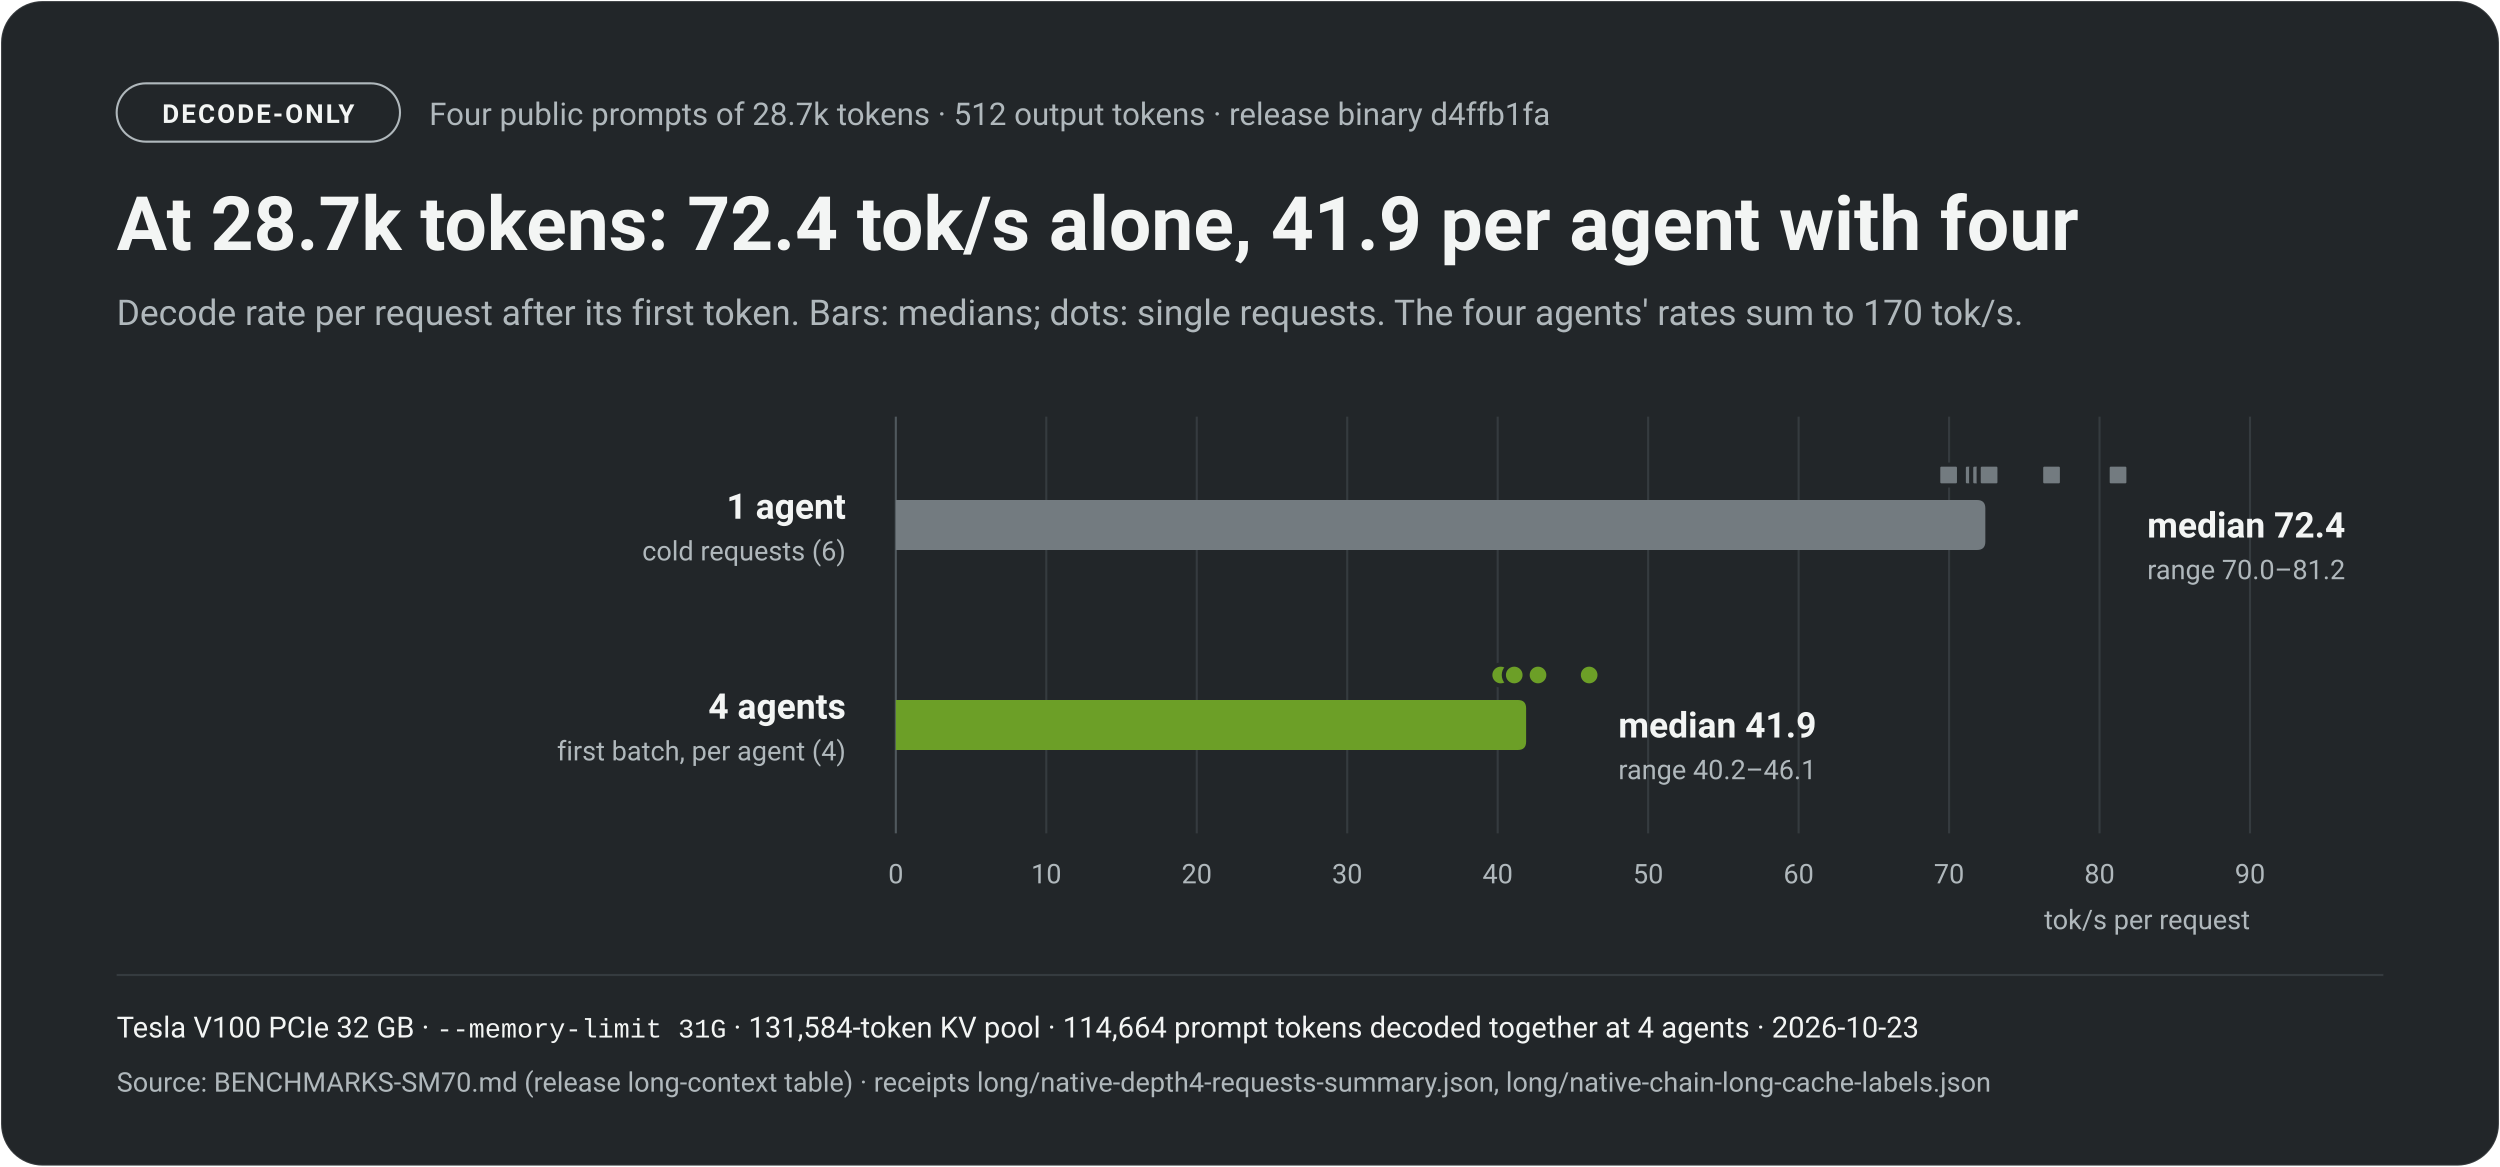
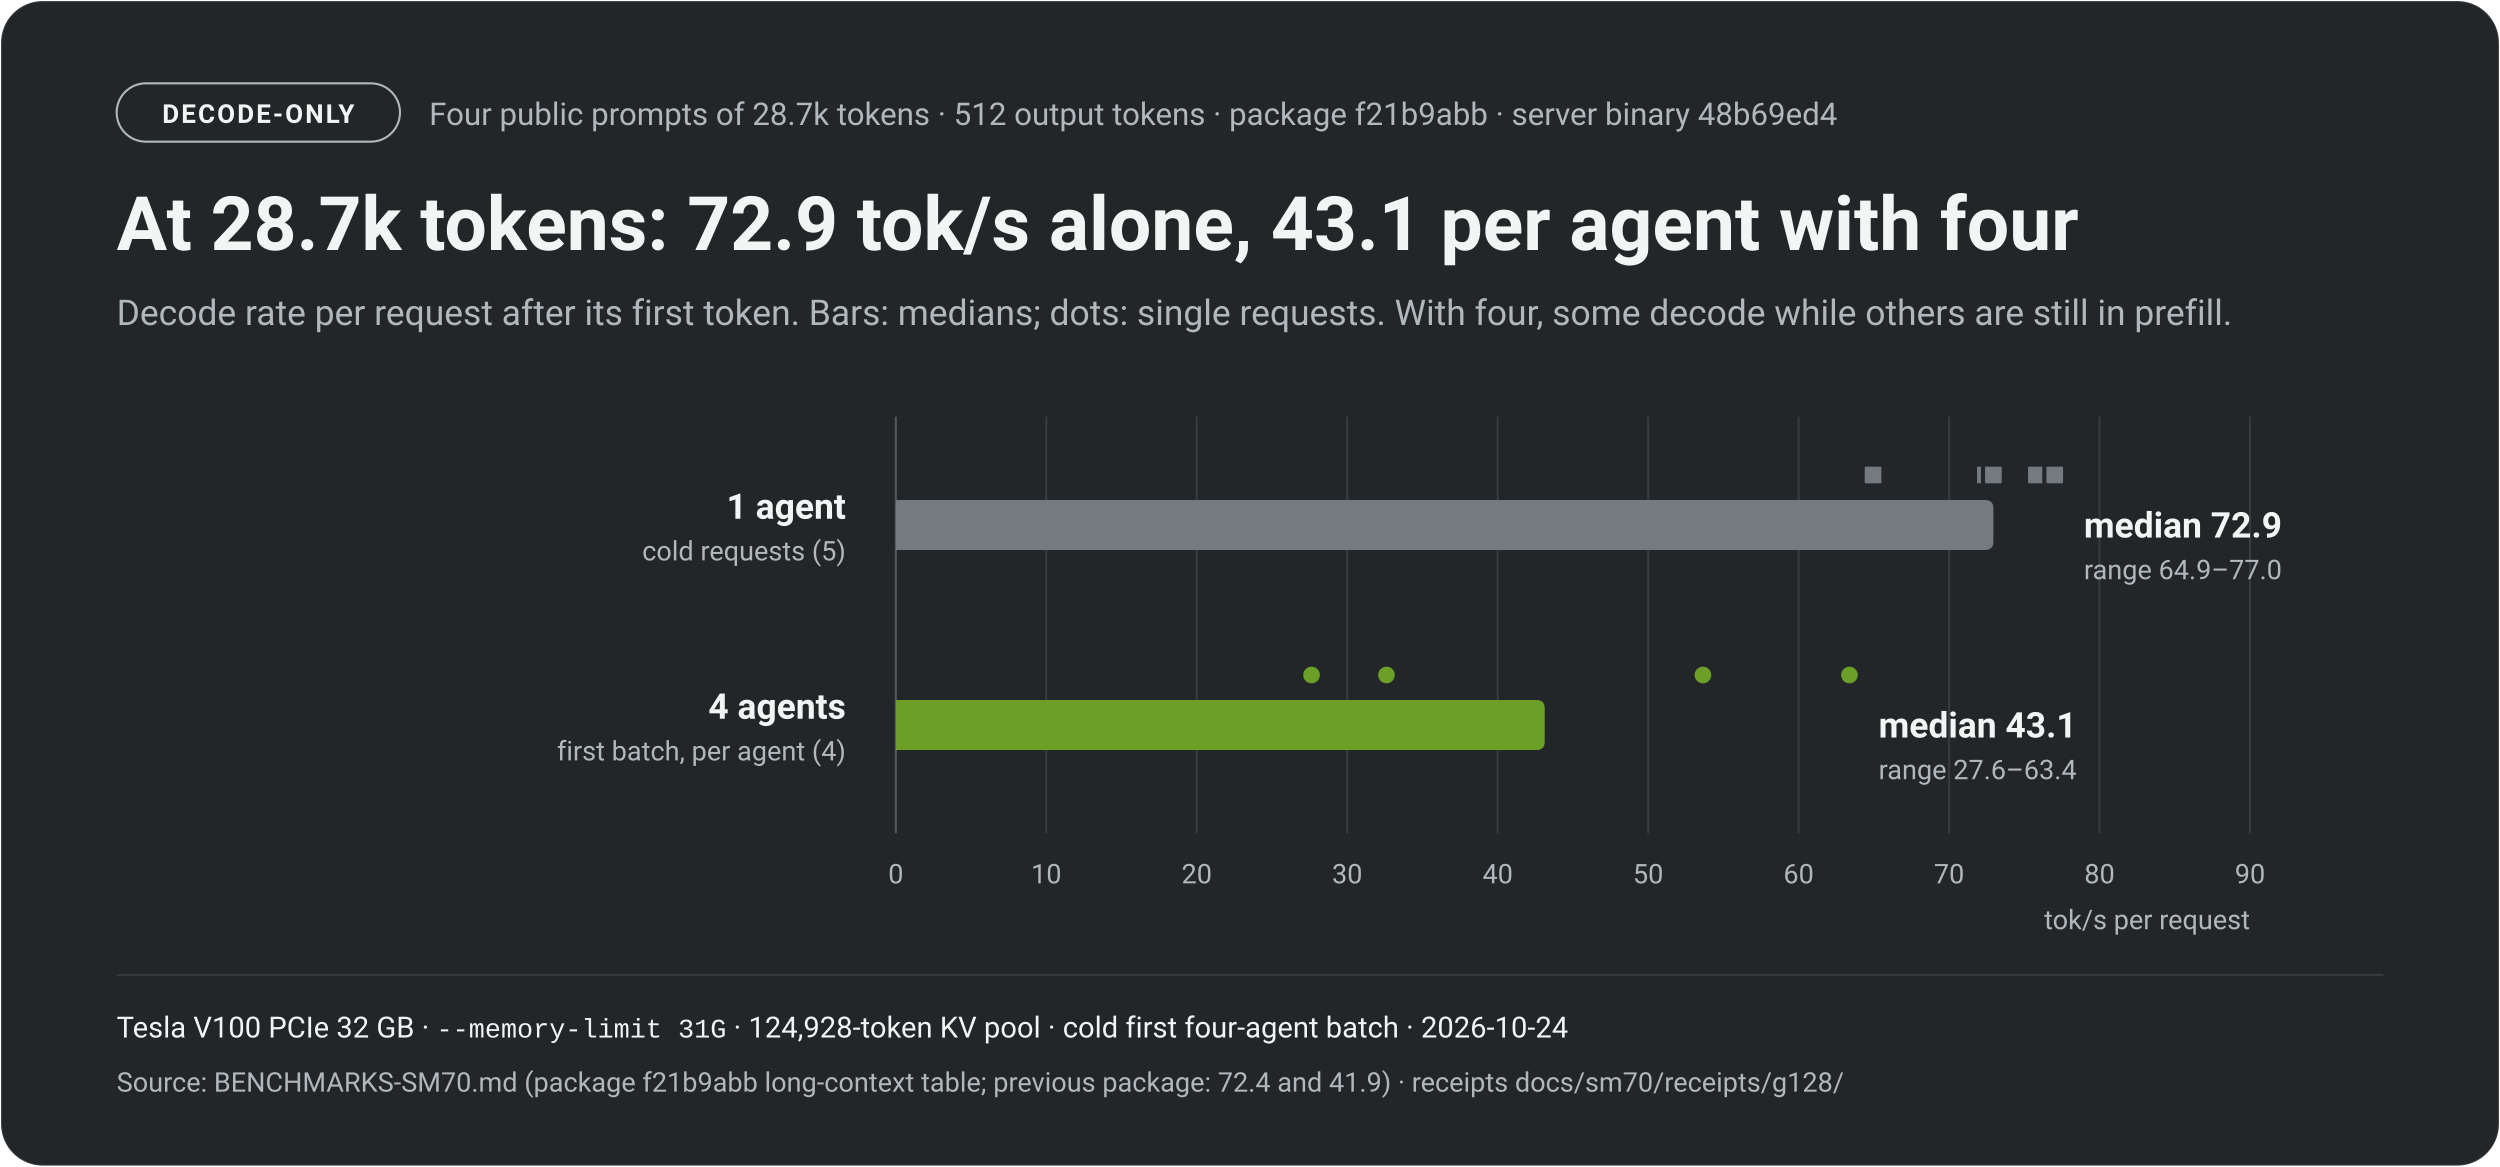
<svg xmlns="http://www.w3.org/2000/svg" width="1200" height="560" viewBox="0 0 1200 560" role="img" aria-labelledby="title desc">
  <rect x="0.5" y="0.5" width="1199" height="559" rx="20" fill="#222629" stroke="rgba(255,255,255,0.10)" stroke-width="1" />
  <rect x="56" y="40" width="136" height="28" rx="14" fill="none" stroke="#b0b8bc" stroke-width="1" />
  <text x="124.0" y="59" font-family="system-ui, -apple-system, 'Segoe UI', Roboto, 'Helvetica Neue', 'Noto Sans', Arial, sans-serif" font-size="12.5" font-weight="700" fill="#f3f5f4" text-anchor="middle" letter-spacing="0.08em">DECODE-ONLY</text>
-   <text x="206" y="60" font-family="system-ui, -apple-system, 'Segoe UI', Roboto, 'Helvetica Neue', 'Noto Sans', Arial, sans-serif" font-size="15" font-weight="400" fill="#b0b8bc" text-anchor="start">Four public prompts of 28.7k tokens · 512 output tokens · release binary d4ffb1fa</text>
-   <text x="56" y="120" font-family="system-ui, -apple-system, 'Segoe UI', Roboto, 'Helvetica Neue', 'Noto Sans', Arial, sans-serif" font-size="36" font-weight="650" fill="#f3f5f4" text-anchor="start">At 28.7k tokens: 72.4 tok/s alone, 41.9 per agent with four</text>
-   <text x="56" y="156" font-family="system-ui, -apple-system, 'Segoe UI', Roboto, 'Helvetica Neue', 'Noto Sans', Arial, sans-serif" font-size="17" font-weight="400" fill="#b0b8bc" text-anchor="start">Decode rate per request after its first token. Bars: medians; dots: single requests. The four agents' rates sum to 170 tok/s.</text>
+   <text x="206" y="60" font-family="system-ui, -apple-system, 'Segoe UI', Roboto, 'Helvetica Neue', 'Noto Sans', Arial, sans-serif" font-size="15" font-weight="400" fill="#b0b8bc" text-anchor="start">Four public prompts of 28.7k tokens · 512 output tokens · package f21b9abb · server binary 48b69ed4</text>
+   <text x="56" y="120" font-family="system-ui, -apple-system, 'Segoe UI', Roboto, 'Helvetica Neue', 'Noto Sans', Arial, sans-serif" font-size="36" font-weight="650" fill="#f3f5f4" text-anchor="start">At 28.7k tokens: 72.9 tok/s alone, 43.1 per agent with four</text>
+   <text x="56" y="156" font-family="system-ui, -apple-system, 'Segoe UI', Roboto, 'Helvetica Neue', 'Noto Sans', Arial, sans-serif" font-size="17" font-weight="400" fill="#b0b8bc" text-anchor="start">Decode rate per request after its first token. Bars: medians; dots: single requests. With four, some decode while others are still in prefill.</text>
  <text x="430.0" y="424" font-family="system-ui, -apple-system, 'Segoe UI', Roboto, 'Helvetica Neue', 'Noto Sans', Arial, sans-serif" font-size="13" font-weight="400" fill="#b0b8bc" text-anchor="middle" style="font-variant-numeric: tabular-nums">0</text>
  <line x1="502.222" y1="200" x2="502.222" y2="400" stroke="#353b3f" stroke-width="1" />
  <text x="502.222" y="424" font-family="system-ui, -apple-system, 'Segoe UI', Roboto, 'Helvetica Neue', 'Noto Sans', Arial, sans-serif" font-size="13" font-weight="400" fill="#b0b8bc" text-anchor="middle" style="font-variant-numeric: tabular-nums">10</text>
  <line x1="574.444" y1="200" x2="574.444" y2="400" stroke="#353b3f" stroke-width="1" />
  <text x="574.444" y="424" font-family="system-ui, -apple-system, 'Segoe UI', Roboto, 'Helvetica Neue', 'Noto Sans', Arial, sans-serif" font-size="13" font-weight="400" fill="#b0b8bc" text-anchor="middle" style="font-variant-numeric: tabular-nums">20</text>
  <line x1="646.667" y1="200" x2="646.667" y2="400" stroke="#353b3f" stroke-width="1" />
  <text x="646.667" y="424" font-family="system-ui, -apple-system, 'Segoe UI', Roboto, 'Helvetica Neue', 'Noto Sans', Arial, sans-serif" font-size="13" font-weight="400" fill="#b0b8bc" text-anchor="middle" style="font-variant-numeric: tabular-nums">30</text>
  <line x1="718.889" y1="200" x2="718.889" y2="400" stroke="#353b3f" stroke-width="1" />
  <text x="718.889" y="424" font-family="system-ui, -apple-system, 'Segoe UI', Roboto, 'Helvetica Neue', 'Noto Sans', Arial, sans-serif" font-size="13" font-weight="400" fill="#b0b8bc" text-anchor="middle" style="font-variant-numeric: tabular-nums">40</text>
  <line x1="791.111" y1="200" x2="791.111" y2="400" stroke="#353b3f" stroke-width="1" />
  <text x="791.111" y="424" font-family="system-ui, -apple-system, 'Segoe UI', Roboto, 'Helvetica Neue', 'Noto Sans', Arial, sans-serif" font-size="13" font-weight="400" fill="#b0b8bc" text-anchor="middle" style="font-variant-numeric: tabular-nums">50</text>
  <line x1="863.333" y1="200" x2="863.333" y2="400" stroke="#353b3f" stroke-width="1" />
  <text x="863.333" y="424" font-family="system-ui, -apple-system, 'Segoe UI', Roboto, 'Helvetica Neue', 'Noto Sans', Arial, sans-serif" font-size="13" font-weight="400" fill="#b0b8bc" text-anchor="middle" style="font-variant-numeric: tabular-nums">60</text>
  <line x1="935.556" y1="200" x2="935.556" y2="400" stroke="#353b3f" stroke-width="1" />
  <text x="935.556" y="424" font-family="system-ui, -apple-system, 'Segoe UI', Roboto, 'Helvetica Neue', 'Noto Sans', Arial, sans-serif" font-size="13" font-weight="400" fill="#b0b8bc" text-anchor="middle" style="font-variant-numeric: tabular-nums">70</text>
  <line x1="1007.778" y1="200" x2="1007.778" y2="400" stroke="#353b3f" stroke-width="1" />
  <text x="1007.778" y="424" font-family="system-ui, -apple-system, 'Segoe UI', Roboto, 'Helvetica Neue', 'Noto Sans', Arial, sans-serif" font-size="13" font-weight="400" fill="#b0b8bc" text-anchor="middle" style="font-variant-numeric: tabular-nums">80</text>
  <line x1="1080.0" y1="200" x2="1080.0" y2="400" stroke="#353b3f" stroke-width="1" />
  <text x="1080.0" y="424" font-family="system-ui, -apple-system, 'Segoe UI', Roboto, 'Helvetica Neue', 'Noto Sans', Arial, sans-serif" font-size="13" font-weight="400" fill="#b0b8bc" text-anchor="middle" style="font-variant-numeric: tabular-nums">90</text>
  <text x="1080" y="446" font-family="system-ui, -apple-system, 'Segoe UI', Roboto, 'Helvetica Neue', 'Noto Sans', Arial, sans-serif" font-size="13" font-weight="400" fill="#b0b8bc" text-anchor="end">tok/s per request</text>
  <line x1="430" y1="200" x2="430" y2="400" stroke="#50585d" stroke-width="1" />
  <text x="406" y="249" font-family="system-ui, -apple-system, 'Segoe UI', Roboto, 'Helvetica Neue', 'Noto Sans', Arial, sans-serif" font-size="17" font-weight="600" fill="#f3f5f4" text-anchor="end">1 agent</text>
-   <text x="406" y="269" font-family="system-ui, -apple-system, 'Segoe UI', Roboto, 'Helvetica Neue', 'Noto Sans', Arial, sans-serif" font-size="13" font-weight="400" fill="#b0b8bc" text-anchor="end">cold requests (6)</text>
-   <path d="M430,240.0 H948.961 Q952.961,240.0 952.961,244.0 V260.0 Q952.961,264.0 948.961,264.0 H430 Z" fill="#737b80" />
-   <rect x="930.339" y="223.0" width="10" height="10" rx="1.5" fill="#737b80" stroke="#222629" stroke-width="2" />
-   <rect x="942.617" y="223.0" width="10" height="10" rx="1.5" fill="#737b80" stroke="#222629" stroke-width="2" />
-   <rect x="946.156" y="223.0" width="10" height="10" rx="1.5" fill="#737b80" stroke="#222629" stroke-width="2" />
-   <rect x="949.767" y="223.0" width="10" height="10" rx="1.5" fill="#737b80" stroke="#222629" stroke-width="2" />
-   <rect x="979.739" y="223.0" width="10" height="10" rx="1.5" fill="#737b80" stroke="#222629" stroke-width="2" />
-   <rect x="1011.661" y="223.0" width="10" height="10" rx="1.5" fill="#737b80" stroke="#222629" stroke-width="2" />
-   <text x="1030.661" y="258" font-family="system-ui, -apple-system, 'Segoe UI', Roboto, 'Helvetica Neue', 'Noto Sans', Arial, sans-serif" font-size="17" font-weight="650" fill="#f3f5f4" text-anchor="start">median 72.4</text>
-   <text x="1030.661" y="278" font-family="system-ui, -apple-system, 'Segoe UI', Roboto, 'Helvetica Neue', 'Noto Sans', Arial, sans-serif" font-size="13" font-weight="400" fill="#b0b8bc" text-anchor="start">range 70.0–81.2</text>
+   <text x="406" y="269" font-family="system-ui, -apple-system, 'Segoe UI', Roboto, 'Helvetica Neue', 'Noto Sans', Arial, sans-serif" font-size="13" font-weight="400" fill="#b0b8bc" text-anchor="end">cold requests (5)</text>
+   <path d="M430,240.0 H952.836 Q956.836,240.0 956.836,244.0 V260.0 Q956.836,264.0 952.836,264.0 H430 Z" fill="#737b80" />
+   <rect x="894.066" y="223.0" width="10" height="10" rx="1.5" fill="#737b80" stroke="#222629" stroke-width="2" />
+   <rect x="947.969" y="223.0" width="10" height="10" rx="1.5" fill="#737b80" stroke="#222629" stroke-width="2" />
+   <rect x="951.836" y="223.0" width="10" height="10" rx="1.5" fill="#737b80" stroke="#222629" stroke-width="2" />
+   <rect x="972.456" y="223.0" width="10" height="10" rx="1.5" fill="#737b80" stroke="#222629" stroke-width="2" />
+   <rect x="981.276" y="223.0" width="10" height="10" rx="1.5" fill="#737b80" stroke="#222629" stroke-width="2" />
+   <text x="1000.276" y="258" font-family="system-ui, -apple-system, 'Segoe UI', Roboto, 'Helvetica Neue', 'Noto Sans', Arial, sans-serif" font-size="17" font-weight="650" fill="#f3f5f4" text-anchor="start">median 72.9</text>
+   <text x="1000.276" y="278" font-family="system-ui, -apple-system, 'Segoe UI', Roboto, 'Helvetica Neue', 'Noto Sans', Arial, sans-serif" font-size="13" font-weight="400" fill="#b0b8bc" text-anchor="start">range 64.9–77.0</text>
  <text x="406" y="345" font-family="system-ui, -apple-system, 'Segoe UI', Roboto, 'Helvetica Neue', 'Noto Sans', Arial, sans-serif" font-size="17" font-weight="600" fill="#f3f5f4" text-anchor="end">4 agents</text>
  <text x="406" y="365" font-family="system-ui, -apple-system, 'Segoe UI', Roboto, 'Helvetica Neue', 'Noto Sans', Arial, sans-serif" font-size="13" font-weight="400" fill="#b0b8bc" text-anchor="end">first batch, per agent (4)</text>
-   <path d="M430,336.0 H728.539 Q732.539,336.0 732.539,340.0 V356.0 Q732.539,360.0 728.539,360.0 H430 Z" fill="#6c9f27" />
-   <circle cx="720.333" cy="324.0" r="5" fill="#6c9f27" stroke="#222629" stroke-width="2" />
-   <circle cx="726.833" cy="324.0" r="5" fill="#6c9f27" stroke="#222629" stroke-width="2" />
-   <circle cx="738.244" cy="324.0" r="5" fill="#6c9f27" stroke="#222629" stroke-width="2" />
-   <circle cx="762.8" cy="324.0" r="5" fill="#6c9f27" stroke="#222629" stroke-width="2" />
-   <text x="776.8" y="354" font-family="system-ui, -apple-system, 'Segoe UI', Roboto, 'Helvetica Neue', 'Noto Sans', Arial, sans-serif" font-size="17" font-weight="650" fill="#f3f5f4" text-anchor="start">median 41.9</text>
-   <text x="776.8" y="374" font-family="system-ui, -apple-system, 'Segoe UI', Roboto, 'Helvetica Neue', 'Noto Sans', Arial, sans-serif" font-size="13" font-weight="400" fill="#b0b8bc" text-anchor="start">range 40.2–46.1</text>
+   <path d="M430,336.0 H737.463 Q741.463,336.0 741.463,340.0 V356.0 Q741.463,360.0 737.463,360.0 H430 Z" fill="#6c9f27" />
+   <circle cx="629.546" cy="324.0" r="5" fill="#6c9f27" stroke="#222629" stroke-width="2" />
+   <circle cx="665.52" cy="324.0" r="5" fill="#6c9f27" stroke="#222629" stroke-width="2" />
+   <circle cx="817.406" cy="324.0" r="5" fill="#6c9f27" stroke="#222629" stroke-width="2" />
+   <circle cx="887.733" cy="324.0" r="5" fill="#6c9f27" stroke="#222629" stroke-width="2" />
+   <text x="901.733" y="354" font-family="system-ui, -apple-system, 'Segoe UI', Roboto, 'Helvetica Neue', 'Noto Sans', Arial, sans-serif" font-size="17" font-weight="650" fill="#f3f5f4" text-anchor="start">median 43.1</text>
+   <text x="901.733" y="374" font-family="system-ui, -apple-system, 'Segoe UI', Roboto, 'Helvetica Neue', 'Noto Sans', Arial, sans-serif" font-size="13" font-weight="400" fill="#b0b8bc" text-anchor="start">range 27.6–63.4</text>
  <line x1="56" y1="468" x2="1144" y2="468" stroke="#353b3f" stroke-width="1" />
-   <text x="56" y="498" font-family="system-ui, -apple-system, 'Segoe UI', Roboto, 'Helvetica Neue', 'Noto Sans', Arial, sans-serif" font-size="14" font-weight="400" fill="#f3f5f4" text-anchor="start">Tesla V100 PCIe 32 GB · <tspan font-family="ui-monospace, SFMono-Regular, Menlo, Consolas, 'Liberation Mono', 'DejaVu Sans Mono', monospace" font-size="0.92em">--memory-limit 31G</tspan> · 131,584-token KV pool · 114,664 prompt tokens decoded together at 4 agents · 2026-10-23</text>
-   <text x="56" y="524" font-family="system-ui, -apple-system, 'Segoe UI', Roboto, 'Helvetica Neue', 'Noto Sans', Arial, sans-serif" font-size="13" font-weight="400" fill="#b0b8bc" text-anchor="start">Source: BENCHMARKS-SM70.md (release long-context table) · receipts long/native-depth4-requests-summary.json, long/native-chain-long-cache-labels.json</text>
+   <text x="56" y="498" font-family="system-ui, -apple-system, 'Segoe UI', Roboto, 'Helvetica Neue', 'Noto Sans', Arial, sans-serif" font-size="14" font-weight="400" fill="#f3f5f4" text-anchor="start">Tesla V100 PCIe 32 GB · <tspan font-family="ui-monospace, SFMono-Regular, Menlo, Consolas, 'Liberation Mono', 'DejaVu Sans Mono', monospace" font-size="0.92em">--memory-limit 31G</tspan> · 124,928-token KV pool · cold first four-agent batch · 2026-10-24</text>
+   <text x="56" y="524" font-family="system-ui, -apple-system, 'Segoe UI', Roboto, 'Helvetica Neue', 'Noto Sans', Arial, sans-serif" font-size="13" font-weight="400" fill="#b0b8bc" text-anchor="start">Source: BENCHMARKS-SM70.md (package f21b9abb long-context table; previous package: 72.4 and 41.9) · receipts docs/sm70/receipts/g128/</text>
</svg>
